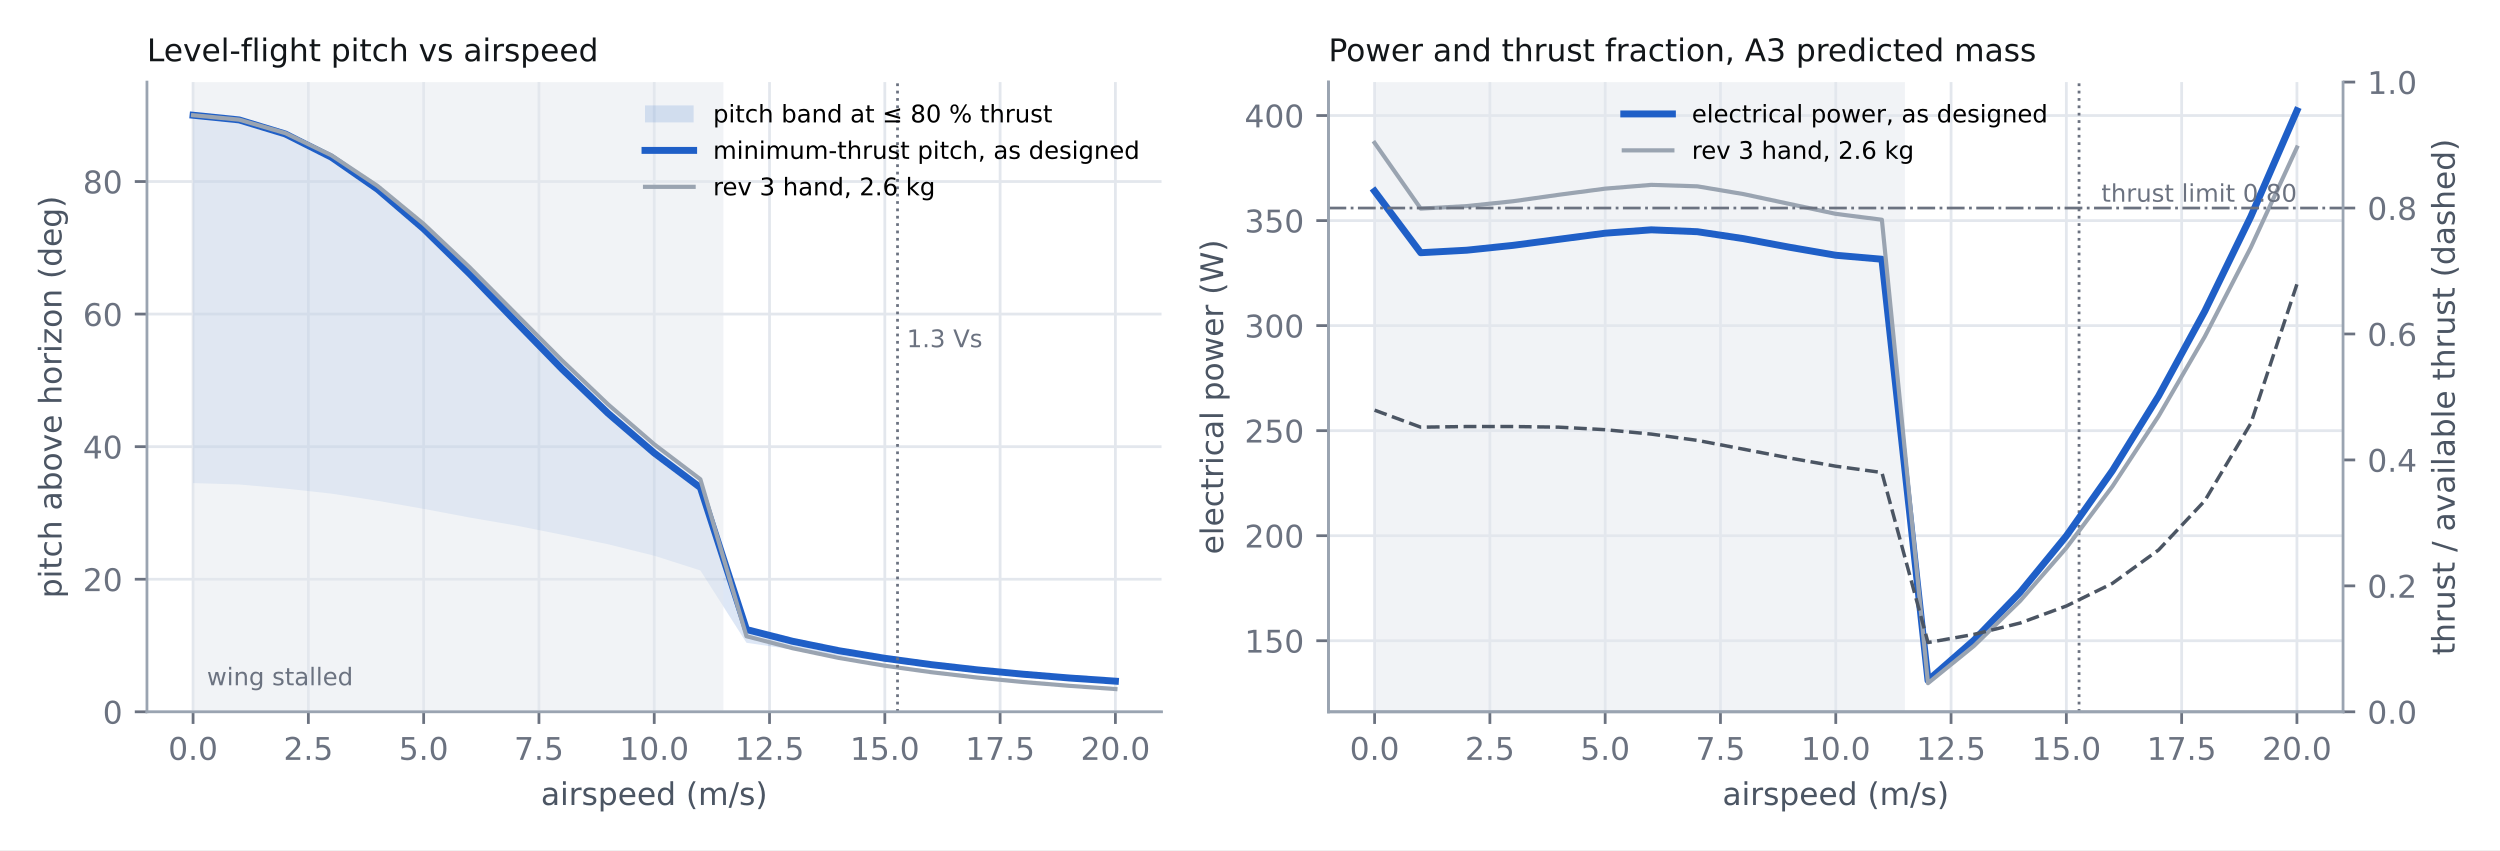
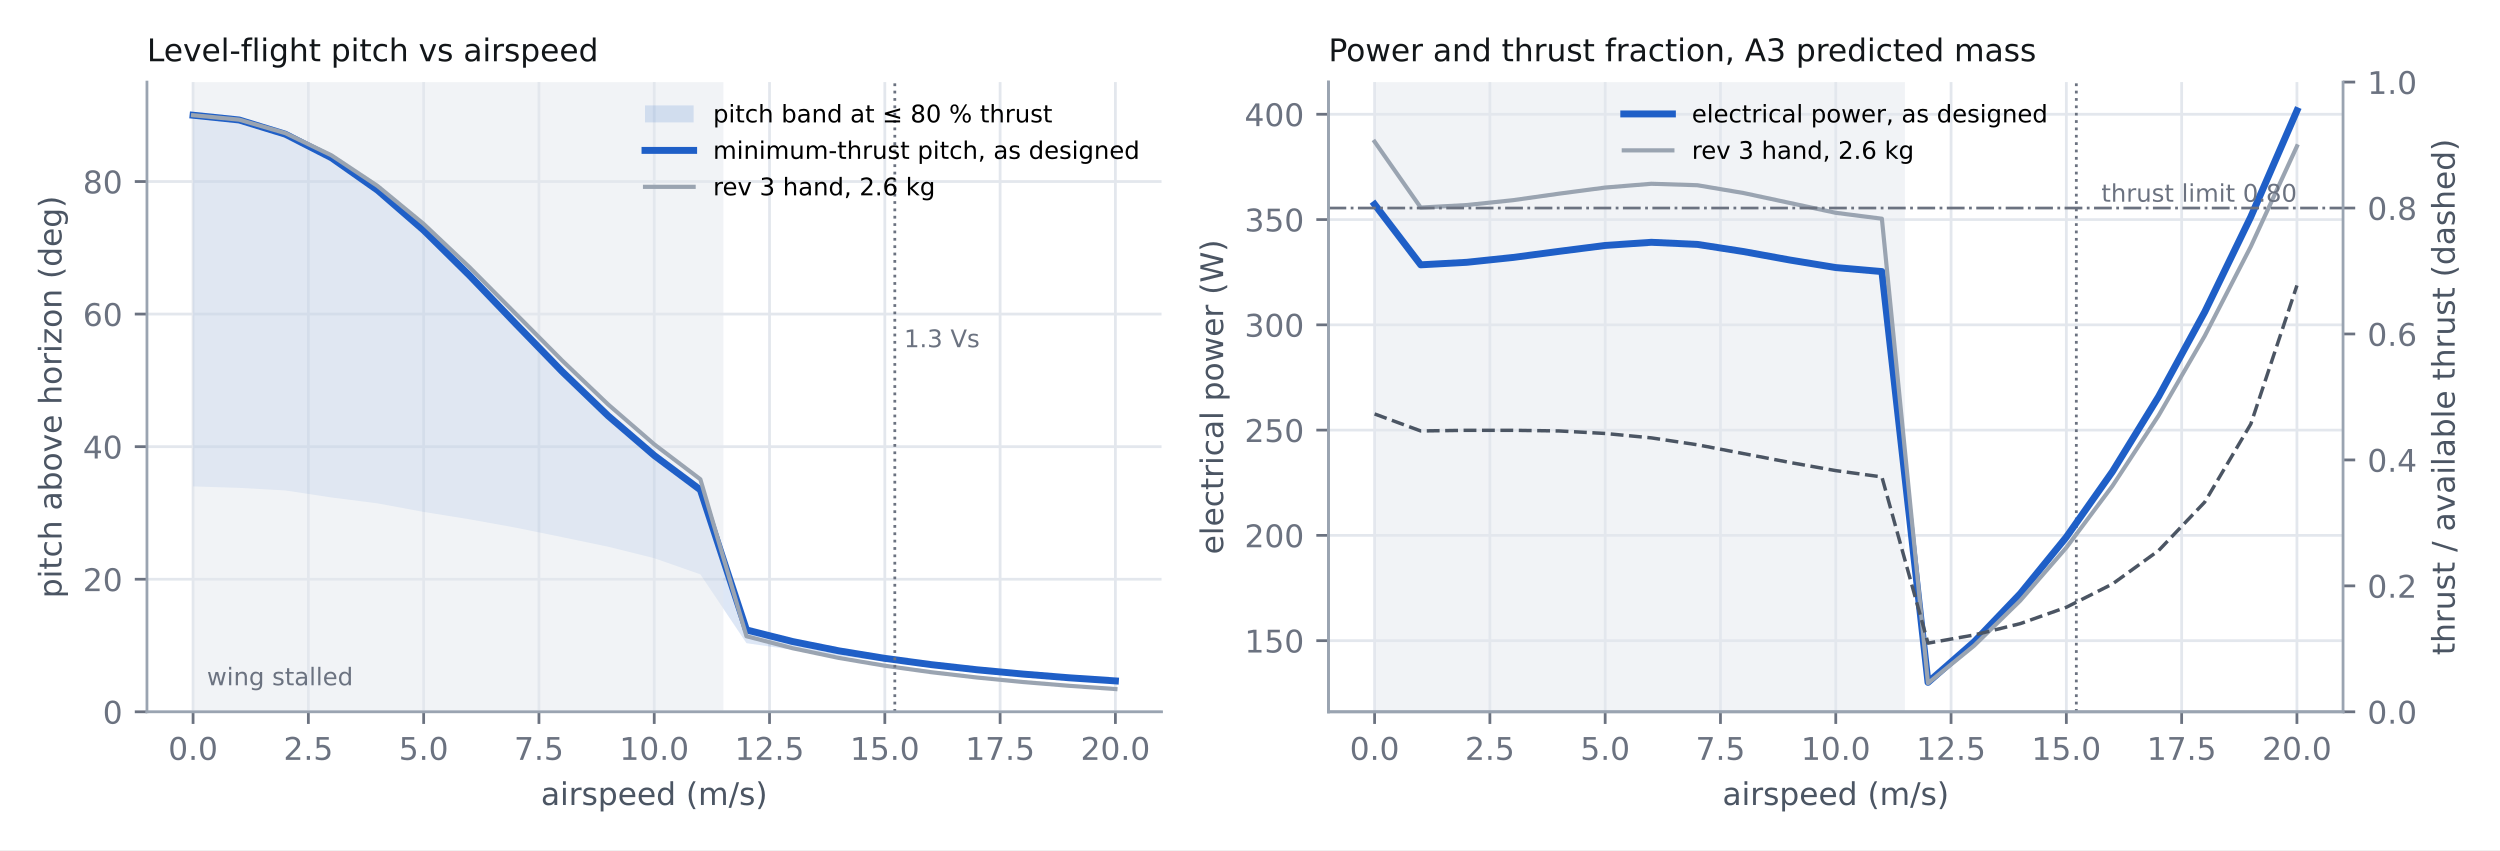
<svg xmlns="http://www.w3.org/2000/svg" xmlns:xlink="http://www.w3.org/1999/xlink" width="720pt" height="244.8pt" viewBox="0 0 720 244.8" version="1.1">
  <defs>
    <style type="text/css">*{stroke-linejoin: round; stroke-linecap: butt}</style>
  </defs>
  <g id="figure_1">
    <g id="patch_1">
      <path d="M 0 244.8  L 720 244.8  L 720 0  L 0 0  z " style="fill: #ffffff" />
    </g>
    <g id="axes_1">
      <g id="patch_2">
        <path d="M 42.322 204.998  L 334.519 204.998  L 334.519 23.64  L 42.322 23.64  z " style="fill: #ffffff" />
      </g>
      <g id="matplotlib.axis_1">
        <g id="xtick_1">
          <g id="line2d_1">
-             <path d="M 55.604 204.998  L 55.604 23.64  " clip-path="url(#p3318be3f38)" style="fill: none; stroke: #e3e7ed; stroke-width: 0.8; stroke-linecap: square" />
+             <path d="M 55.604 204.998  L 55.604 23.64  " clip-path="url(#pf55173ad56)" style="fill: none; stroke: #e3e7ed; stroke-width: 0.8; stroke-linecap: square" />
          </g>
          <g id="line2d_2">
            <defs>
-               <path id="m9aa415dd50" d="M 0 0  L 0 3.5  " style="stroke: #6b7280; stroke-width: 0.8" />
+               <path id="m3f10b48de3" d="M 0 0  L 0 3.5  " style="stroke: #6b7280; stroke-width: 0.8" />
            </defs>
            <g>
-               <use xlink:href="#m9aa415dd50" x="55.604" y="204.998" style="fill: #6b7280; stroke: #6b7280; stroke-width: 0.8" />
+               <use xlink:href="#m3f10b48de3" x="55.604" y="204.998" style="fill: #6b7280; stroke: #6b7280; stroke-width: 0.8" />
            </g>
          </g>
          <g id="text_1">
            <text style="font-size: 9px; font-family: 'IBM Plex Sans', 'DejaVu Sans'; text-anchor: middle; fill: #6b7280" x="55.604" y="218.836" transform="rotate(-0 55.60378 218.8358)">0.0</text>
          </g>
        </g>
        <g id="xtick_2">
          <g id="line2d_3">
-             <path d="M 88.808 204.998  L 88.808 23.64  " clip-path="url(#p3318be3f38)" style="fill: none; stroke: #e3e7ed; stroke-width: 0.8; stroke-linecap: square" />
+             <path d="M 88.808 204.998  L 88.808 23.64  " clip-path="url(#pf55173ad56)" style="fill: none; stroke: #e3e7ed; stroke-width: 0.8; stroke-linecap: square" />
          </g>
          <g id="line2d_4">
            <g>
-               <use xlink:href="#m9aa415dd50" x="88.808" y="204.998" style="fill: #6b7280; stroke: #6b7280; stroke-width: 0.8" />
+               <use xlink:href="#m3f10b48de3" x="88.808" y="204.998" style="fill: #6b7280; stroke: #6b7280; stroke-width: 0.8" />
            </g>
          </g>
          <g id="text_2">
            <text style="font-size: 9px; font-family: 'IBM Plex Sans', 'DejaVu Sans'; text-anchor: middle; fill: #6b7280" x="88.808" y="218.836" transform="rotate(-0 88.80797 218.8358)">2.5</text>
          </g>
        </g>
        <g id="xtick_3">
          <g id="line2d_5">
-             <path d="M 122.012 204.998  L 122.012 23.64  " clip-path="url(#p3318be3f38)" style="fill: none; stroke: #e3e7ed; stroke-width: 0.8; stroke-linecap: square" />
+             <path d="M 122.012 204.998  L 122.012 23.64  " clip-path="url(#pf55173ad56)" style="fill: none; stroke: #e3e7ed; stroke-width: 0.8; stroke-linecap: square" />
          </g>
          <g id="line2d_6">
            <g>
-               <use xlink:href="#m9aa415dd50" x="122.012" y="204.998" style="fill: #6b7280; stroke: #6b7280; stroke-width: 0.8" />
+               <use xlink:href="#m3f10b48de3" x="122.012" y="204.998" style="fill: #6b7280; stroke: #6b7280; stroke-width: 0.8" />
            </g>
          </g>
          <g id="text_3">
            <text style="font-size: 9px; font-family: 'IBM Plex Sans', 'DejaVu Sans'; text-anchor: middle; fill: #6b7280" x="122.012" y="218.836" transform="rotate(-0 122.0122 218.8358)">5.0</text>
          </g>
        </g>
        <g id="xtick_4">
          <g id="line2d_7">
-             <path d="M 155.216 204.998  L 155.216 23.64  " clip-path="url(#p3318be3f38)" style="fill: none; stroke: #e3e7ed; stroke-width: 0.8; stroke-linecap: square" />
+             <path d="M 155.216 204.998  L 155.216 23.64  " clip-path="url(#pf55173ad56)" style="fill: none; stroke: #e3e7ed; stroke-width: 0.8; stroke-linecap: square" />
          </g>
          <g id="line2d_8">
            <g>
-               <use xlink:href="#m9aa415dd50" x="155.216" y="204.998" style="fill: #6b7280; stroke: #6b7280; stroke-width: 0.8" />
+               <use xlink:href="#m3f10b48de3" x="155.216" y="204.998" style="fill: #6b7280; stroke: #6b7280; stroke-width: 0.8" />
            </g>
          </g>
          <g id="text_4">
            <text style="font-size: 9px; font-family: 'IBM Plex Sans', 'DejaVu Sans'; text-anchor: middle; fill: #6b7280" x="155.216" y="218.836" transform="rotate(-0 155.2163 218.8358)">7.5</text>
          </g>
        </g>
        <g id="xtick_5">
          <g id="line2d_9">
-             <path d="M 188.421 204.998  L 188.421 23.64  " clip-path="url(#p3318be3f38)" style="fill: none; stroke: #e3e7ed; stroke-width: 0.8; stroke-linecap: square" />
+             <path d="M 188.421 204.998  L 188.421 23.64  " clip-path="url(#pf55173ad56)" style="fill: none; stroke: #e3e7ed; stroke-width: 0.8; stroke-linecap: square" />
          </g>
          <g id="line2d_10">
            <g>
-               <use xlink:href="#m9aa415dd50" x="188.421" y="204.998" style="fill: #6b7280; stroke: #6b7280; stroke-width: 0.8" />
+               <use xlink:href="#m3f10b48de3" x="188.421" y="204.998" style="fill: #6b7280; stroke: #6b7280; stroke-width: 0.8" />
            </g>
          </g>
          <g id="text_5">
            <text style="font-size: 9px; font-family: 'IBM Plex Sans', 'DejaVu Sans'; text-anchor: middle; fill: #6b7280" x="188.421" y="218.836" transform="rotate(-0 188.4205 218.8358)">10.0</text>
          </g>
        </g>
        <g id="xtick_6">
          <g id="line2d_11">
-             <path d="M 221.625 204.998  L 221.625 23.64  " clip-path="url(#p3318be3f38)" style="fill: none; stroke: #e3e7ed; stroke-width: 0.8; stroke-linecap: square" />
+             <path d="M 221.625 204.998  L 221.625 23.64  " clip-path="url(#pf55173ad56)" style="fill: none; stroke: #e3e7ed; stroke-width: 0.8; stroke-linecap: square" />
          </g>
          <g id="line2d_12">
            <g>
-               <use xlink:href="#m9aa415dd50" x="221.625" y="204.998" style="fill: #6b7280; stroke: #6b7280; stroke-width: 0.8" />
+               <use xlink:href="#m3f10b48de3" x="221.625" y="204.998" style="fill: #6b7280; stroke: #6b7280; stroke-width: 0.8" />
            </g>
          </g>
          <g id="text_6">
            <text style="font-size: 9px; font-family: 'IBM Plex Sans', 'DejaVu Sans'; text-anchor: middle; fill: #6b7280" x="221.625" y="218.836" transform="rotate(-0 221.6247 218.8358)">12.5</text>
          </g>
        </g>
        <g id="xtick_7">
          <g id="line2d_13">
-             <path d="M 254.829 204.998  L 254.829 23.64  " clip-path="url(#p3318be3f38)" style="fill: none; stroke: #e3e7ed; stroke-width: 0.8; stroke-linecap: square" />
+             <path d="M 254.829 204.998  L 254.829 23.64  " clip-path="url(#pf55173ad56)" style="fill: none; stroke: #e3e7ed; stroke-width: 0.8; stroke-linecap: square" />
          </g>
          <g id="line2d_14">
            <g>
-               <use xlink:href="#m9aa415dd50" x="254.829" y="204.998" style="fill: #6b7280; stroke: #6b7280; stroke-width: 0.8" />
+               <use xlink:href="#m3f10b48de3" x="254.829" y="204.998" style="fill: #6b7280; stroke: #6b7280; stroke-width: 0.8" />
            </g>
          </g>
          <g id="text_7">
            <text style="font-size: 9px; font-family: 'IBM Plex Sans', 'DejaVu Sans'; text-anchor: middle; fill: #6b7280" x="254.829" y="218.836" transform="rotate(-0 254.8289 218.8358)">15.0</text>
          </g>
        </g>
        <g id="xtick_8">
          <g id="line2d_15">
-             <path d="M 288.033 204.998  L 288.033 23.64  " clip-path="url(#p3318be3f38)" style="fill: none; stroke: #e3e7ed; stroke-width: 0.8; stroke-linecap: square" />
+             <path d="M 288.033 204.998  L 288.033 23.64  " clip-path="url(#pf55173ad56)" style="fill: none; stroke: #e3e7ed; stroke-width: 0.8; stroke-linecap: square" />
          </g>
          <g id="line2d_16">
            <g>
-               <use xlink:href="#m9aa415dd50" x="288.033" y="204.998" style="fill: #6b7280; stroke: #6b7280; stroke-width: 0.8" />
+               <use xlink:href="#m3f10b48de3" x="288.033" y="204.998" style="fill: #6b7280; stroke: #6b7280; stroke-width: 0.8" />
            </g>
          </g>
          <g id="text_8">
            <text style="font-size: 9px; font-family: 'IBM Plex Sans', 'DejaVu Sans'; text-anchor: middle; fill: #6b7280" x="288.033" y="218.836" transform="rotate(-0 288.0331 218.8358)">17.5</text>
          </g>
        </g>
        <g id="xtick_9">
          <g id="line2d_17">
-             <path d="M 321.237 204.998  L 321.237 23.64  " clip-path="url(#p3318be3f38)" style="fill: none; stroke: #e3e7ed; stroke-width: 0.8; stroke-linecap: square" />
+             <path d="M 321.237 204.998  L 321.237 23.64  " clip-path="url(#pf55173ad56)" style="fill: none; stroke: #e3e7ed; stroke-width: 0.8; stroke-linecap: square" />
          </g>
          <g id="line2d_18">
            <g>
-               <use xlink:href="#m9aa415dd50" x="321.237" y="204.998" style="fill: #6b7280; stroke: #6b7280; stroke-width: 0.8" />
+               <use xlink:href="#m3f10b48de3" x="321.237" y="204.998" style="fill: #6b7280; stroke: #6b7280; stroke-width: 0.8" />
            </g>
          </g>
          <g id="text_9">
            <text style="font-size: 9px; font-family: 'IBM Plex Sans', 'DejaVu Sans'; text-anchor: middle; fill: #6b7280" x="321.237" y="218.836" transform="rotate(-0 321.2373 218.8358)">20.0</text>
          </g>
        </g>
        <g id="text_10">
          <text style="font-size: 9px; font-family: 'IBM Plex Sans', 'DejaVu Sans'; text-anchor: middle; fill: #4b5563" x="188.421" y="231.836" transform="rotate(-0 188.4205 231.8365)">airspeed (m/s)</text>
        </g>
      </g>
      <g id="matplotlib.axis_2">
        <g id="ytick_1">
          <g id="line2d_19">
-             <path d="M 42.322 204.998  L 334.519 204.998  " clip-path="url(#p3318be3f38)" style="fill: none; stroke: #e3e7ed; stroke-width: 0.8; stroke-linecap: square" />
+             <path d="M 42.322 204.998  L 334.519 204.998  " clip-path="url(#pf55173ad56)" style="fill: none; stroke: #e3e7ed; stroke-width: 0.8; stroke-linecap: square" />
          </g>
          <g id="line2d_20">
            <defs>
-               <path id="mf97dd517e5" d="M 0 0  L -3.5 0  " style="stroke: #6b7280; stroke-width: 0.8" />
+               <path id="m87f8a9f31e" d="M 0 0  L -3.5 0  " style="stroke: #6b7280; stroke-width: 0.8" />
            </defs>
            <g>
-               <use xlink:href="#mf97dd517e5" x="42.322" y="204.998" style="fill: #6b7280; stroke: #6b7280; stroke-width: 0.8" />
+               <use xlink:href="#m87f8a9f31e" x="42.322" y="204.998" style="fill: #6b7280; stroke: #6b7280; stroke-width: 0.8" />
            </g>
          </g>
          <g id="text_11">
            <text style="font-size: 9px; font-family: 'IBM Plex Sans', 'DejaVu Sans'; text-anchor: end; fill: #6b7280" x="35.322" y="208.417" transform="rotate(-0 35.32211 208.4168)">0</text>
          </g>
        </g>
        <g id="ytick_2">
          <g id="line2d_21">
-             <path d="M 42.322 166.817  L 334.519 166.817  " clip-path="url(#p3318be3f38)" style="fill: none; stroke: #e3e7ed; stroke-width: 0.8; stroke-linecap: square" />
+             <path d="M 42.322 166.817  L 334.519 166.817  " clip-path="url(#pf55173ad56)" style="fill: none; stroke: #e3e7ed; stroke-width: 0.8; stroke-linecap: square" />
          </g>
          <g id="line2d_22">
            <g>
-               <use xlink:href="#mf97dd517e5" x="42.322" y="166.817" style="fill: #6b7280; stroke: #6b7280; stroke-width: 0.8" />
+               <use xlink:href="#m87f8a9f31e" x="42.322" y="166.817" style="fill: #6b7280; stroke: #6b7280; stroke-width: 0.8" />
            </g>
          </g>
          <g id="text_12">
            <text style="font-size: 9px; font-family: 'IBM Plex Sans', 'DejaVu Sans'; text-anchor: end; fill: #6b7280" x="35.322" y="170.236" transform="rotate(-0 35.32211 170.2362)">20</text>
          </g>
        </g>
        <g id="ytick_3">
          <g id="line2d_23">
-             <path d="M 42.322 128.637  L 334.519 128.637  " clip-path="url(#p3318be3f38)" style="fill: none; stroke: #e3e7ed; stroke-width: 0.8; stroke-linecap: square" />
+             <path d="M 42.322 128.637  L 334.519 128.637  " clip-path="url(#pf55173ad56)" style="fill: none; stroke: #e3e7ed; stroke-width: 0.8; stroke-linecap: square" />
          </g>
          <g id="line2d_24">
            <g>
-               <use xlink:href="#mf97dd517e5" x="42.322" y="128.637" style="fill: #6b7280; stroke: #6b7280; stroke-width: 0.8" />
+               <use xlink:href="#m87f8a9f31e" x="42.322" y="128.637" style="fill: #6b7280; stroke: #6b7280; stroke-width: 0.8" />
            </g>
          </g>
          <g id="text_13">
            <text style="font-size: 9px; font-family: 'IBM Plex Sans', 'DejaVu Sans'; text-anchor: end; fill: #6b7280" x="35.322" y="132.056" transform="rotate(-0 35.32211 132.0556)">40</text>
          </g>
        </g>
        <g id="ytick_4">
          <g id="line2d_25">
-             <path d="M 42.322 90.456  L 334.519 90.456  " clip-path="url(#p3318be3f38)" style="fill: none; stroke: #e3e7ed; stroke-width: 0.8; stroke-linecap: square" />
+             <path d="M 42.322 90.456  L 334.519 90.456  " clip-path="url(#pf55173ad56)" style="fill: none; stroke: #e3e7ed; stroke-width: 0.8; stroke-linecap: square" />
          </g>
          <g id="line2d_26">
            <g>
-               <use xlink:href="#mf97dd517e5" x="42.322" y="90.456" style="fill: #6b7280; stroke: #6b7280; stroke-width: 0.8" />
+               <use xlink:href="#m87f8a9f31e" x="42.322" y="90.456" style="fill: #6b7280; stroke: #6b7280; stroke-width: 0.8" />
            </g>
          </g>
          <g id="text_14">
            <text style="font-size: 9px; font-family: 'IBM Plex Sans', 'DejaVu Sans'; text-anchor: end; fill: #6b7280" x="35.322" y="93.875" transform="rotate(-0 35.32211 93.87501)">60</text>
          </g>
        </g>
        <g id="ytick_5">
          <g id="line2d_27">
-             <path d="M 42.322 52.275  L 334.519 52.275  " clip-path="url(#p3318be3f38)" style="fill: none; stroke: #e3e7ed; stroke-width: 0.8; stroke-linecap: square" />
+             <path d="M 42.322 52.275  L 334.519 52.275  " clip-path="url(#pf55173ad56)" style="fill: none; stroke: #e3e7ed; stroke-width: 0.8; stroke-linecap: square" />
          </g>
          <g id="line2d_28">
            <g>
-               <use xlink:href="#mf97dd517e5" x="42.322" y="52.275" style="fill: #6b7280; stroke: #6b7280; stroke-width: 0.8" />
+               <use xlink:href="#m87f8a9f31e" x="42.322" y="52.275" style="fill: #6b7280; stroke: #6b7280; stroke-width: 0.8" />
            </g>
          </g>
          <g id="text_15">
            <text style="font-size: 9px; font-family: 'IBM Plex Sans', 'DejaVu Sans'; text-anchor: end; fill: #6b7280" x="35.322" y="55.694" transform="rotate(-0 35.32211 55.6944)">80</text>
          </g>
        </g>
        <g id="text_16">
          <text style="font-size: 9px; font-family: 'IBM Plex Sans', 'DejaVu Sans'; text-anchor: middle; fill: #4b5563" x="17.707" y="114.319" transform="rotate(-90 17.7075 114.3189)">pitch above horizon (deg)</text>
        </g>
      </g>
      <g id="FillBetweenPolyCollection_1">
        <defs>
-           <path id="meea55d2620" d="M 55.604 -211.615  L 55.604 -105.664  L 68.885 -105.263  L 82.167 -104.079  L 95.449 -102.628  L 108.73 -100.567  L 122.012 -98.238  L 135.294 -95.737  L 148.576 -93.446  L 161.857 -90.792  L 175.139 -88.043  L 188.421 -84.741  L 201.702 -80.503  L 214.984 -59.675  L 228.266 -57.728  L 241.547 -55.972  L 254.829 -54.253  L 268.111 -52.917  L 281.392 -51.409  L 294.674 -50.626  L 307.956 -49.538  L 321.237 -48.622  L 321.237 -48.622  L 321.237 -48.622  L 307.956 -49.538  L 294.674 -50.626  L 281.392 -51.886  L 268.111 -53.394  L 254.829 -55.208  L 241.547 -57.403  L 228.266 -60.114  L 214.984 -63.493  L 201.702 -104.366  L 188.421 -114.331  L 175.139 -125.747  L 161.857 -138.518  L 148.576 -152.149  L 135.294 -165.894  L 122.012 -178.894  L 108.73 -190.291  L 95.449 -199.512  L 82.167 -206.212  L 68.885 -210.259  L 55.604 -211.615  z " />
+           <path id="m0f2bcbe0e0" d="M 55.604 -211.615  L 55.604 -104.709  L 68.885 -104.289  L 82.167 -103.545  L 95.449 -101.521  L 108.73 -99.822  L 122.012 -97.359  L 135.294 -95.221  L 148.576 -92.816  L 161.857 -90.105  L 175.139 -87.337  L 188.421 -84.034  L 201.702 -79.376  L 214.984 -59.561  L 228.266 -57.652  L 241.547 -55.933  L 254.829 -54.234  L 268.111 -52.917  L 281.392 -51.428  L 294.674 -50.664  L 307.956 -49.595  L 321.237 -48.698  L 321.237 -48.698  L 321.237 -48.698  L 307.956 -49.595  L 294.674 -50.664  L 281.392 -51.905  L 268.111 -53.394  L 254.829 -55.189  L 241.547 -57.365  L 228.266 -60.038  L 214.984 -63.379  L 201.702 -103.716  L 188.421 -113.624  L 175.139 -125.04  L 161.857 -137.831  L 148.576 -151.519  L 135.294 -165.378  L 122.012 -178.493  L 108.73 -190.024  L 95.449 -199.359  L 82.167 -206.155  L 68.885 -210.24  L 55.604 -211.615  z " />
        </defs>
-         <g clip-path="url(#p3318be3f38)">
-           <use xlink:href="#meea55d2620" x="0" y="244.8" style="fill: #1f5fc7; fill-opacity: 0.15" />
+         <g clip-path="url(#pf55173ad56)">
+           <use xlink:href="#m0f2bcbe0e0" x="0" y="244.8" style="fill: #1f5fc7; fill-opacity: 0.15" />
        </g>
      </g>
      <g id="patch_3">
-         <path d="M 55.604 204.998  L 208.343 204.998  L 208.343 23.64  L 55.604 23.64  z " clip-path="url(#p3318be3f38)" style="fill: #e3e7ed; opacity: 0.5" />
+         <path d="M 55.604 204.998  L 208.343 204.998  L 208.343 23.64  L 55.604 23.64  z " clip-path="url(#pf55173ad56)" style="fill: #e3e7ed; opacity: 0.5" />
      </g>
      <g id="line2d_29">
-         <path d="M 55.604 33.185  L 68.885 34.541  L 82.167 38.588  L 95.449 45.288  L 108.73 54.509  L 122.012 65.906  L 135.294 78.906  L 148.576 92.651  L 161.857 106.282  L 175.139 119.053  L 188.421 130.469  L 201.702 140.434  L 214.984 181.307  L 228.266 184.686  L 241.547 187.397  L 254.829 189.592  L 268.111 191.406  L 281.392 192.914  L 294.674 194.174  L 307.956 195.262  L 321.237 196.178  " clip-path="url(#p3318be3f38)" style="fill: none; stroke: #1f5fc7; stroke-width: 2; stroke-linecap: square" />
+         <path d="M 55.604 33.185  L 68.885 34.56  L 82.167 38.645  L 95.449 45.441  L 108.73 54.776  L 122.012 66.307  L 135.294 79.422  L 148.576 93.281  L 161.857 106.969  L 175.139 119.76  L 188.421 131.176  L 201.702 141.084  L 214.984 181.421  L 228.266 184.762  L 241.547 187.435  L 254.829 189.611  L 268.111 191.406  L 281.392 192.895  L 294.674 194.136  L 307.956 195.205  L 321.237 196.102  " clip-path="url(#pf55173ad56)" style="fill: none; stroke: #1f5fc7; stroke-width: 2; stroke-linecap: square" />
      </g>
      <g id="line2d_30">
-         <path d="M 55.604 33.185  L 68.885 34.464  L 82.167 38.34  L 95.449 44.735  L 108.73 53.555  L 122.012 64.493  L 135.294 77.036  L 148.576 90.418  L 161.857 103.8  L 175.139 116.476  L 188.421 127.969  L 201.702 138.029  L 214.984 183.235  L 228.266 186.69  L 241.547 189.477  L 254.829 191.73  L 268.111 193.582  L 281.392 195.128  L 294.674 196.426  L 307.956 197.514  L 321.237 198.45  " clip-path="url(#p3318be3f38)" style="fill: none; stroke: #9aa4b1; stroke-width: 1.2; stroke-linecap: square" />
+         <path d="M 55.604 33.185  L 68.885 34.464  L 82.167 38.34  L 95.449 44.735  L 108.73 53.555  L 122.012 64.493  L 135.294 77.036  L 148.576 90.418  L 161.857 103.8  L 175.139 116.476  L 188.421 127.969  L 201.702 138.029  L 214.984 183.235  L 228.266 186.69  L 241.547 189.477  L 254.829 191.73  L 268.111 193.582  L 281.392 195.128  L 294.674 196.426  L 307.956 197.514  L 321.237 198.45  " clip-path="url(#pf55173ad56)" style="fill: none; stroke: #9aa4b1; stroke-width: 1.2; stroke-linecap: square" />
      </g>
      <g id="line2d_31">
-         <path d="M 258.487 204.998  L 258.487 23.64  " clip-path="url(#p3318be3f38)" style="fill: none; stroke-dasharray: 0.8,1.32; stroke-dashoffset: 0; stroke: #6b7280; stroke-width: 0.8" />
+         <path d="M 257.704 204.998  L 257.704 23.64  " clip-path="url(#pf55173ad56)" style="fill: none; stroke-dasharray: 0.8,1.32; stroke-dashoffset: 0; stroke: #6b7280; stroke-width: 0.8" />
      </g>
      <g id="patch_4">
        <path d="M 42.322 204.998  L 42.322 23.64  " style="fill: none; stroke: #9aa4b1; stroke-width: 0.8; stroke-linejoin: miter; stroke-linecap: square" />
      </g>
      <g id="patch_5">
        <path d="M 42.322 204.998  L 334.519 204.998  " style="fill: none; stroke: #9aa4b1; stroke-width: 0.8; stroke-linejoin: miter; stroke-linecap: square" />
      </g>
      <g id="text_17">
        <text style="font-size: 7px; font-family: 'IBM Plex Sans', 'DejaVu Sans'; text-anchor: start; fill: #6b7280" x="59.588" y="197.362" transform="rotate(-0 59.58829 197.3618)">wing stalled</text>
      </g>
      <g id="text_18">
-         <text style="font-size: 7px; font-family: 'IBM Plex Sans', 'DejaVu Sans'; text-anchor: start; fill: #6b7280" x="261.144" y="100.001" transform="rotate(-0 261.1436 100.0012)">1.3 Vs</text>
+         <text style="font-size: 7px; font-family: 'IBM Plex Sans', 'DejaVu Sans'; text-anchor: start; fill: #6b7280" x="260.36" y="100.001" transform="rotate(-0 260.3602 100.0012)">1.3 Vs</text>
      </g>
      <g id="text_19">
        <text style="font-size: 9px; font-family: 'IBM Plex Sans', 'DejaVu Sans'; text-anchor: start; fill: #121619" x="42.322" y="17.64" transform="rotate(-0 42.32211 17.64)">Level-flight pitch vs airspeed</text>
      </g>
      <g id="legend_1">
        <g id="patch_6">
          <path d="M 185.765 35.259  L 199.765 35.259  L 199.765 30.359  L 185.765 30.359  z " style="fill: #1f5fc7; fill-opacity: 0.15" />
        </g>
        <g id="text_20">
          <text style="font-size: 7px; font-family: 'IBM Plex Sans', 'DejaVu Sans'; text-anchor: start" x="205.365" y="35.259" transform="rotate(-0 205.3646 35.25891)">pitch band at ≤ 80 % thrust</text>
        </g>
        <g id="line2d_32">
          <path d="M 185.765 43.309  L 192.765 43.309  L 199.765 43.309  " style="fill: none; stroke: #1f5fc7; stroke-width: 2; stroke-linecap: square" />
        </g>
        <g id="text_21">
          <text style="font-size: 7px; font-family: 'IBM Plex Sans', 'DejaVu Sans'; text-anchor: start" x="205.365" y="45.759" transform="rotate(-0 205.3646 45.75945)">minimum-thrust pitch, as designed</text>
        </g>
        <g id="line2d_33">
          <path d="M 185.765 53.81  L 192.765 53.81  L 199.765 53.81  " style="fill: none; stroke: #9aa4b1; stroke-width: 1.2; stroke-linecap: square" />
        </g>
        <g id="text_22">
          <text style="font-size: 7px; font-family: 'IBM Plex Sans', 'DejaVu Sans'; text-anchor: start" x="205.365" y="56.26" transform="rotate(-0 205.3646 56.26)">rev 3 hand, 2.6 kg</text>
        </g>
      </g>
    </g>
    <g id="axes_2">
      <g id="patch_7">
        <path d="M 382.601 204.998  L 674.798 204.998  L 674.798 23.64  L 382.601 23.64  z " style="fill: #ffffff" />
      </g>
      <g id="matplotlib.axis_3">
        <g id="xtick_10">
          <g id="line2d_34">
-             <path d="M 395.883 204.998  L 395.883 23.64  " clip-path="url(#p0b0adbf15f)" style="fill: none; stroke: #e3e7ed; stroke-width: 0.8; stroke-linecap: square" />
+             <path d="M 395.883 204.998  L 395.883 23.64  " clip-path="url(#p3e2bcd97e5)" style="fill: none; stroke: #e3e7ed; stroke-width: 0.8; stroke-linecap: square" />
          </g>
          <g id="line2d_35">
            <g>
-               <use xlink:href="#m9aa415dd50" x="395.883" y="204.998" style="fill: #6b7280; stroke: #6b7280; stroke-width: 0.8" />
+               <use xlink:href="#m3f10b48de3" x="395.883" y="204.998" style="fill: #6b7280; stroke: #6b7280; stroke-width: 0.8" />
            </g>
          </g>
          <g id="text_23">
            <text style="font-size: 9px; font-family: 'IBM Plex Sans', 'DejaVu Sans'; text-anchor: middle; fill: #6b7280" x="395.883" y="218.836" transform="rotate(-0 395.8827 218.8358)">0.0</text>
          </g>
        </g>
        <g id="xtick_11">
          <g id="line2d_36">
-             <path d="M 429.087 204.998  L 429.087 23.64  " clip-path="url(#p0b0adbf15f)" style="fill: none; stroke: #e3e7ed; stroke-width: 0.8; stroke-linecap: square" />
+             <path d="M 429.087 204.998  L 429.087 23.64  " clip-path="url(#p3e2bcd97e5)" style="fill: none; stroke: #e3e7ed; stroke-width: 0.8; stroke-linecap: square" />
          </g>
          <g id="line2d_37">
            <g>
-               <use xlink:href="#m9aa415dd50" x="429.087" y="204.998" style="fill: #6b7280; stroke: #6b7280; stroke-width: 0.8" />
+               <use xlink:href="#m3f10b48de3" x="429.087" y="204.998" style="fill: #6b7280; stroke: #6b7280; stroke-width: 0.8" />
            </g>
          </g>
          <g id="text_24">
            <text style="font-size: 9px; font-family: 'IBM Plex Sans', 'DejaVu Sans'; text-anchor: middle; fill: #6b7280" x="429.087" y="218.836" transform="rotate(-0 429.0869 218.8358)">2.5</text>
          </g>
        </g>
        <g id="xtick_12">
          <g id="line2d_38">
-             <path d="M 462.291 204.998  L 462.291 23.64  " clip-path="url(#p0b0adbf15f)" style="fill: none; stroke: #e3e7ed; stroke-width: 0.8; stroke-linecap: square" />
+             <path d="M 462.291 204.998  L 462.291 23.64  " clip-path="url(#p3e2bcd97e5)" style="fill: none; stroke: #e3e7ed; stroke-width: 0.8; stroke-linecap: square" />
          </g>
          <g id="line2d_39">
            <g>
-               <use xlink:href="#m9aa415dd50" x="462.291" y="204.998" style="fill: #6b7280; stroke: #6b7280; stroke-width: 0.8" />
+               <use xlink:href="#m3f10b48de3" x="462.291" y="204.998" style="fill: #6b7280; stroke: #6b7280; stroke-width: 0.8" />
            </g>
          </g>
          <g id="text_25">
            <text style="font-size: 9px; font-family: 'IBM Plex Sans', 'DejaVu Sans'; text-anchor: middle; fill: #6b7280" x="462.291" y="218.836" transform="rotate(-0 462.2911 218.8358)">5.0</text>
          </g>
        </g>
        <g id="xtick_13">
          <g id="line2d_40">
-             <path d="M 495.495 204.998  L 495.495 23.64  " clip-path="url(#p0b0adbf15f)" style="fill: none; stroke: #e3e7ed; stroke-width: 0.8; stroke-linecap: square" />
+             <path d="M 495.495 204.998  L 495.495 23.64  " clip-path="url(#p3e2bcd97e5)" style="fill: none; stroke: #e3e7ed; stroke-width: 0.8; stroke-linecap: square" />
          </g>
          <g id="line2d_41">
            <g>
-               <use xlink:href="#m9aa415dd50" x="495.495" y="204.998" style="fill: #6b7280; stroke: #6b7280; stroke-width: 0.8" />
+               <use xlink:href="#m3f10b48de3" x="495.495" y="204.998" style="fill: #6b7280; stroke: #6b7280; stroke-width: 0.8" />
            </g>
          </g>
          <g id="text_26">
            <text style="font-size: 9px; font-family: 'IBM Plex Sans', 'DejaVu Sans'; text-anchor: middle; fill: #6b7280" x="495.495" y="218.836" transform="rotate(-0 495.4953 218.8358)">7.5</text>
          </g>
        </g>
        <g id="xtick_14">
          <g id="line2d_42">
-             <path d="M 528.699 204.998  L 528.699 23.64  " clip-path="url(#p0b0adbf15f)" style="fill: none; stroke: #e3e7ed; stroke-width: 0.8; stroke-linecap: square" />
+             <path d="M 528.699 204.998  L 528.699 23.64  " clip-path="url(#p3e2bcd97e5)" style="fill: none; stroke: #e3e7ed; stroke-width: 0.8; stroke-linecap: square" />
          </g>
          <g id="line2d_43">
            <g>
-               <use xlink:href="#m9aa415dd50" x="528.699" y="204.998" style="fill: #6b7280; stroke: #6b7280; stroke-width: 0.8" />
+               <use xlink:href="#m3f10b48de3" x="528.699" y="204.998" style="fill: #6b7280; stroke: #6b7280; stroke-width: 0.8" />
            </g>
          </g>
          <g id="text_27">
            <text style="font-size: 9px; font-family: 'IBM Plex Sans', 'DejaVu Sans'; text-anchor: middle; fill: #6b7280" x="528.699" y="218.836" transform="rotate(-0 528.6995 218.8358)">10.0</text>
          </g>
        </g>
        <g id="xtick_15">
          <g id="line2d_44">
-             <path d="M 561.904 204.998  L 561.904 23.64  " clip-path="url(#p0b0adbf15f)" style="fill: none; stroke: #e3e7ed; stroke-width: 0.8; stroke-linecap: square" />
+             <path d="M 561.904 204.998  L 561.904 23.64  " clip-path="url(#p3e2bcd97e5)" style="fill: none; stroke: #e3e7ed; stroke-width: 0.8; stroke-linecap: square" />
          </g>
          <g id="line2d_45">
            <g>
-               <use xlink:href="#m9aa415dd50" x="561.904" y="204.998" style="fill: #6b7280; stroke: #6b7280; stroke-width: 0.8" />
+               <use xlink:href="#m3f10b48de3" x="561.904" y="204.998" style="fill: #6b7280; stroke: #6b7280; stroke-width: 0.8" />
            </g>
          </g>
          <g id="text_28">
            <text style="font-size: 9px; font-family: 'IBM Plex Sans', 'DejaVu Sans'; text-anchor: middle; fill: #6b7280" x="561.904" y="218.836" transform="rotate(-0 561.9037 218.8358)">12.5</text>
          </g>
        </g>
        <g id="xtick_16">
          <g id="line2d_46">
-             <path d="M 595.108 204.998  L 595.108 23.64  " clip-path="url(#p0b0adbf15f)" style="fill: none; stroke: #e3e7ed; stroke-width: 0.8; stroke-linecap: square" />
+             <path d="M 595.108 204.998  L 595.108 23.64  " clip-path="url(#p3e2bcd97e5)" style="fill: none; stroke: #e3e7ed; stroke-width: 0.8; stroke-linecap: square" />
          </g>
          <g id="line2d_47">
            <g>
-               <use xlink:href="#m9aa415dd50" x="595.108" y="204.998" style="fill: #6b7280; stroke: #6b7280; stroke-width: 0.8" />
+               <use xlink:href="#m3f10b48de3" x="595.108" y="204.998" style="fill: #6b7280; stroke: #6b7280; stroke-width: 0.8" />
            </g>
          </g>
          <g id="text_29">
            <text style="font-size: 9px; font-family: 'IBM Plex Sans', 'DejaVu Sans'; text-anchor: middle; fill: #6b7280" x="595.108" y="218.836" transform="rotate(-0 595.1078 218.8358)">15.0</text>
          </g>
        </g>
        <g id="xtick_17">
          <g id="line2d_48">
-             <path d="M 628.312 204.998  L 628.312 23.64  " clip-path="url(#p0b0adbf15f)" style="fill: none; stroke: #e3e7ed; stroke-width: 0.8; stroke-linecap: square" />
+             <path d="M 628.312 204.998  L 628.312 23.64  " clip-path="url(#p3e2bcd97e5)" style="fill: none; stroke: #e3e7ed; stroke-width: 0.8; stroke-linecap: square" />
          </g>
          <g id="line2d_49">
            <g>
-               <use xlink:href="#m9aa415dd50" x="628.312" y="204.998" style="fill: #6b7280; stroke: #6b7280; stroke-width: 0.8" />
+               <use xlink:href="#m3f10b48de3" x="628.312" y="204.998" style="fill: #6b7280; stroke: #6b7280; stroke-width: 0.8" />
            </g>
          </g>
          <g id="text_30">
            <text style="font-size: 9px; font-family: 'IBM Plex Sans', 'DejaVu Sans'; text-anchor: middle; fill: #6b7280" x="628.312" y="218.836" transform="rotate(-0 628.312 218.8358)">17.5</text>
          </g>
        </g>
        <g id="xtick_18">
          <g id="line2d_50">
-             <path d="M 661.516 204.998  L 661.516 23.64  " clip-path="url(#p0b0adbf15f)" style="fill: none; stroke: #e3e7ed; stroke-width: 0.8; stroke-linecap: square" />
+             <path d="M 661.516 204.998  L 661.516 23.64  " clip-path="url(#p3e2bcd97e5)" style="fill: none; stroke: #e3e7ed; stroke-width: 0.8; stroke-linecap: square" />
          </g>
          <g id="line2d_51">
            <g>
-               <use xlink:href="#m9aa415dd50" x="661.516" y="204.998" style="fill: #6b7280; stroke: #6b7280; stroke-width: 0.8" />
+               <use xlink:href="#m3f10b48de3" x="661.516" y="204.998" style="fill: #6b7280; stroke: #6b7280; stroke-width: 0.8" />
            </g>
          </g>
          <g id="text_31">
            <text style="font-size: 9px; font-family: 'IBM Plex Sans', 'DejaVu Sans'; text-anchor: middle; fill: #6b7280" x="661.516" y="218.836" transform="rotate(-0 661.5162 218.8358)">20.0</text>
          </g>
        </g>
        <g id="text_32">
          <text style="font-size: 9px; font-family: 'IBM Plex Sans', 'DejaVu Sans'; text-anchor: middle; fill: #4b5563" x="528.699" y="231.836" transform="rotate(-0 528.6995 231.8365)">airspeed (m/s)</text>
        </g>
      </g>
      <g id="matplotlib.axis_4">
        <g id="ytick_6">
          <g id="line2d_52">
-             <path d="M 382.601 184.533  L 674.798 184.533  " clip-path="url(#p0b0adbf15f)" style="fill: none; stroke: #e3e7ed; stroke-width: 0.8; stroke-linecap: square" />
+             <path d="M 382.601 184.506  L 674.798 184.506  " clip-path="url(#p3e2bcd97e5)" style="fill: none; stroke: #e3e7ed; stroke-width: 0.8; stroke-linecap: square" />
          </g>
          <g id="line2d_53">
            <g>
-               <use xlink:href="#mf97dd517e5" x="382.601" y="184.533" style="fill: #6b7280; stroke: #6b7280; stroke-width: 0.8" />
+               <use xlink:href="#m87f8a9f31e" x="382.601" y="184.506" style="fill: #6b7280; stroke: #6b7280; stroke-width: 0.8" />
            </g>
          </g>
          <g id="text_33">
-             <text style="font-size: 9px; font-family: 'IBM Plex Sans', 'DejaVu Sans'; text-anchor: end; fill: #6b7280" x="375.601" y="187.952" transform="rotate(-0 375.6011 187.9517)">150</text>
+             <text style="font-size: 9px; font-family: 'IBM Plex Sans', 'DejaVu Sans'; text-anchor: end; fill: #6b7280" x="375.601" y="187.925" transform="rotate(-0 375.6011 187.9247)">150</text>
          </g>
        </g>
        <g id="ytick_7">
          <g id="line2d_54">
-             <path d="M 382.601 154.281  L 674.798 154.281  " clip-path="url(#p0b0adbf15f)" style="fill: none; stroke: #e3e7ed; stroke-width: 0.8; stroke-linecap: square" />
+             <path d="M 382.601 154.187  L 674.798 154.187  " clip-path="url(#p3e2bcd97e5)" style="fill: none; stroke: #e3e7ed; stroke-width: 0.8; stroke-linecap: square" />
          </g>
          <g id="line2d_55">
            <g>
-               <use xlink:href="#mf97dd517e5" x="382.601" y="154.281" style="fill: #6b7280; stroke: #6b7280; stroke-width: 0.8" />
+               <use xlink:href="#m87f8a9f31e" x="382.601" y="154.187" style="fill: #6b7280; stroke: #6b7280; stroke-width: 0.8" />
            </g>
          </g>
          <g id="text_34">
-             <text style="font-size: 9px; font-family: 'IBM Plex Sans', 'DejaVu Sans'; text-anchor: end; fill: #6b7280" x="375.601" y="157.7" transform="rotate(-0 375.6011 157.7002)">200</text>
+             <text style="font-size: 9px; font-family: 'IBM Plex Sans', 'DejaVu Sans'; text-anchor: end; fill: #6b7280" x="375.601" y="157.606" transform="rotate(-0 375.6011 157.6064)">200</text>
          </g>
        </g>
        <g id="ytick_8">
          <g id="line2d_56">
-             <path d="M 382.601 124.03  L 674.798 124.03  " clip-path="url(#p0b0adbf15f)" style="fill: none; stroke: #e3e7ed; stroke-width: 0.8; stroke-linecap: square" />
+             <path d="M 382.601 123.869  L 674.798 123.869  " clip-path="url(#p3e2bcd97e5)" style="fill: none; stroke: #e3e7ed; stroke-width: 0.8; stroke-linecap: square" />
          </g>
          <g id="line2d_57">
            <g>
-               <use xlink:href="#mf97dd517e5" x="382.601" y="124.03" style="fill: #6b7280; stroke: #6b7280; stroke-width: 0.8" />
+               <use xlink:href="#m87f8a9f31e" x="382.601" y="123.869" style="fill: #6b7280; stroke: #6b7280; stroke-width: 0.8" />
            </g>
          </g>
          <g id="text_35">
-             <text style="font-size: 9px; font-family: 'IBM Plex Sans', 'DejaVu Sans'; text-anchor: end; fill: #6b7280" x="375.601" y="127.449" transform="rotate(-0 375.6011 127.4486)">250</text>
+             <text style="font-size: 9px; font-family: 'IBM Plex Sans', 'DejaVu Sans'; text-anchor: end; fill: #6b7280" x="375.601" y="127.288" transform="rotate(-0 375.6011 127.2881)">250</text>
          </g>
        </g>
        <g id="ytick_9">
          <g id="line2d_58">
-             <path d="M 382.601 93.778  L 674.798 93.778  " clip-path="url(#p0b0adbf15f)" style="fill: none; stroke: #e3e7ed; stroke-width: 0.8; stroke-linecap: square" />
+             <path d="M 382.601 93.551  L 674.798 93.551  " clip-path="url(#p3e2bcd97e5)" style="fill: none; stroke: #e3e7ed; stroke-width: 0.8; stroke-linecap: square" />
          </g>
          <g id="line2d_59">
            <g>
-               <use xlink:href="#mf97dd517e5" x="382.601" y="93.778" style="fill: #6b7280; stroke: #6b7280; stroke-width: 0.8" />
+               <use xlink:href="#m87f8a9f31e" x="382.601" y="93.551" style="fill: #6b7280; stroke: #6b7280; stroke-width: 0.8" />
            </g>
          </g>
          <g id="text_36">
-             <text style="font-size: 9px; font-family: 'IBM Plex Sans', 'DejaVu Sans'; text-anchor: end; fill: #6b7280" x="375.601" y="97.197" transform="rotate(-0 375.6011 97.1971)">300</text>
+             <text style="font-size: 9px; font-family: 'IBM Plex Sans', 'DejaVu Sans'; text-anchor: end; fill: #6b7280" x="375.601" y="96.97" transform="rotate(-0 375.6011 96.96987)">300</text>
          </g>
        </g>
        <g id="ytick_10">
          <g id="line2d_60">
-             <path d="M 382.601 63.527  L 674.798 63.527  " clip-path="url(#p0b0adbf15f)" style="fill: none; stroke: #e3e7ed; stroke-width: 0.8; stroke-linecap: square" />
+             <path d="M 382.601 63.233  L 674.798 63.233  " clip-path="url(#p3e2bcd97e5)" style="fill: none; stroke: #e3e7ed; stroke-width: 0.8; stroke-linecap: square" />
          </g>
          <g id="line2d_61">
            <g>
-               <use xlink:href="#mf97dd517e5" x="382.601" y="63.527" style="fill: #6b7280; stroke: #6b7280; stroke-width: 0.8" />
+               <use xlink:href="#m87f8a9f31e" x="382.601" y="63.233" style="fill: #6b7280; stroke: #6b7280; stroke-width: 0.8" />
            </g>
          </g>
          <g id="text_37">
-             <text style="font-size: 9px; font-family: 'IBM Plex Sans', 'DejaVu Sans'; text-anchor: end; fill: #6b7280" x="375.601" y="66.946" transform="rotate(-0 375.6011 66.94558)">350</text>
+             <text style="font-size: 9px; font-family: 'IBM Plex Sans', 'DejaVu Sans'; text-anchor: end; fill: #6b7280" x="375.601" y="66.652" transform="rotate(-0 375.6011 66.65159)">350</text>
          </g>
        </g>
        <g id="ytick_11">
          <g id="line2d_62">
-             <path d="M 382.601 33.275  L 674.798 33.275  " clip-path="url(#p0b0adbf15f)" style="fill: none; stroke: #e3e7ed; stroke-width: 0.8; stroke-linecap: square" />
+             <path d="M 382.601 32.914  L 674.798 32.914  " clip-path="url(#p3e2bcd97e5)" style="fill: none; stroke: #e3e7ed; stroke-width: 0.8; stroke-linecap: square" />
          </g>
          <g id="line2d_63">
            <g>
-               <use xlink:href="#mf97dd517e5" x="382.601" y="33.275" style="fill: #6b7280; stroke: #6b7280; stroke-width: 0.8" />
+               <use xlink:href="#m87f8a9f31e" x="382.601" y="32.914" style="fill: #6b7280; stroke: #6b7280; stroke-width: 0.8" />
            </g>
          </g>
          <g id="text_38">
-             <text style="font-size: 9px; font-family: 'IBM Plex Sans', 'DejaVu Sans'; text-anchor: end; fill: #6b7280" x="375.601" y="36.694" transform="rotate(-0 375.6011 36.69406)">400</text>
+             <text style="font-size: 9px; font-family: 'IBM Plex Sans', 'DejaVu Sans'; text-anchor: end; fill: #6b7280" x="375.601" y="36.333" transform="rotate(-0 375.6011 36.33331)">400</text>
          </g>
        </g>
        <g id="text_39">
          <text style="font-size: 9px; font-family: 'IBM Plex Sans', 'DejaVu Sans'; text-anchor: middle; fill: #4b5563" x="352.26" y="114.319" transform="rotate(-90 352.2602 114.3189)">electrical power (W)</text>
        </g>
      </g>
      <g id="patch_8">
-         <path d="M 395.883 204.998  L 548.622 204.998  L 548.622 23.64  L 395.883 23.64  z " clip-path="url(#p0b0adbf15f)" style="fill: #e3e7ed; opacity: 0.5" />
+         <path d="M 395.883 204.998  L 548.622 204.998  L 548.622 23.64  L 395.883 23.64  z " clip-path="url(#p3e2bcd97e5)" style="fill: #e3e7ed; opacity: 0.5" />
      </g>
      <g id="line2d_64">
-         <path d="M 598.766 204.998  L 598.766 23.64  " clip-path="url(#p0b0adbf15f)" style="fill: none; stroke-dasharray: 0.8,1.32; stroke-dashoffset: 0; stroke: #6b7280; stroke-width: 0.8" />
+         <path d="M 597.983 204.998  L 597.983 23.64  " clip-path="url(#p3e2bcd97e5)" style="fill: none; stroke-dasharray: 0.8,1.32; stroke-dashoffset: 0; stroke: #6b7280; stroke-width: 0.8" />
      </g>
      <g id="line2d_65">
-         <path d="M 395.883 55.056  L 409.164 72.784  L 422.446 72.058  L 435.728 70.666  L 449.009 68.911  L 462.291 67.157  L 475.573 66.189  L 488.854 66.733  L 502.136 68.73  L 515.418 71.211  L 528.699 73.51  L 541.981 74.659  L 555.263 195.968  L 568.544 184.351  L 581.826 170.557  L 595.108 154.342  L 608.39 135.525  L 621.671 114.047  L 634.953 89.664  L 648.235 62.377  L 661.516 31.884  " clip-path="url(#p0b0adbf15f)" style="fill: none; stroke: #1f5fc7; stroke-width: 2; stroke-linecap: square" />
+         <path d="M 395.883 58.867  L 409.164 76.27  L 422.446 75.542  L 435.728 74.147  L 449.009 72.389  L 462.291 70.691  L 475.573 69.781  L 488.854 70.388  L 502.136 72.449  L 515.418 74.875  L 528.699 77.058  L 541.981 78.21  L 555.263 196.512  L 568.544 184.87  L 581.826 170.984  L 595.108 154.673  L 608.39 135.815  L 621.671 114.228  L 634.953 89.852  L 648.235 62.444  L 661.516 31.884  " clip-path="url(#p3e2bcd97e5)" style="fill: none; stroke: #1f5fc7; stroke-width: 2; stroke-linecap: square" />
      </g>
      <g id="line2d_66">
-         <path d="M 395.883 41.141  L 409.164 60.078  L 422.446 59.352  L 435.728 57.96  L 449.009 56.085  L 462.291 54.33  L 475.573 53.241  L 488.854 53.665  L 502.136 55.903  L 515.418 58.747  L 528.699 61.591  L 541.981 63.285  L 555.263 196.754  L 568.544 185.985  L 581.826 173.037  L 595.108 157.79  L 608.39 140.063  L 621.671 119.855  L 634.953 96.985  L 648.235 71.271  L 661.516 42.472  " clip-path="url(#p0b0adbf15f)" style="fill: none; stroke: #9aa4b1; stroke-width: 1.2; stroke-linecap: square" />
+         <path d="M 395.883 40.797  L 409.164 59.776  L 422.446 59.049  L 435.728 57.654  L 449.009 55.774  L 462.291 54.016  L 475.573 52.924  L 488.854 53.349  L 502.136 55.592  L 515.418 58.442  L 528.699 61.292  L 541.981 62.99  L 555.263 196.754  L 568.544 185.961  L 581.826 172.985  L 595.108 157.704  L 608.39 139.938  L 621.671 119.685  L 634.953 96.765  L 648.235 70.994  L 661.516 42.131  " clip-path="url(#p3e2bcd97e5)" style="fill: none; stroke: #9aa4b1; stroke-width: 1.2; stroke-linecap: square" />
      </g>
      <g id="patch_9">
        <path d="M 382.601 204.998  L 382.601 23.64  " style="fill: none; stroke: #9aa4b1; stroke-width: 0.8; stroke-linejoin: miter; stroke-linecap: square" />
      </g>
      <g id="patch_10">
        <path d="M 382.601 204.998  L 674.798 204.998  " style="fill: none; stroke: #9aa4b1; stroke-width: 0.8; stroke-linejoin: miter; stroke-linecap: square" />
      </g>
      <g id="text_40">
        <text style="font-size: 9px; font-family: 'IBM Plex Sans', 'DejaVu Sans'; text-anchor: start; fill: #121619" x="382.601" y="17.64" transform="rotate(-0 382.6011 17.64)">Power and thrust fraction, A3 predicted mass</text>
      </g>
      <g id="legend_2">
        <g id="line2d_67">
          <path d="M 467.648 32.809  L 474.648 32.809  L 481.648 32.809  " style="fill: none; stroke: #1f5fc7; stroke-width: 2; stroke-linecap: square" />
        </g>
        <g id="text_41">
          <text style="font-size: 7px; font-family: 'IBM Plex Sans', 'DejaVu Sans'; text-anchor: start" x="487.248" y="35.259" transform="rotate(-0 487.248 35.25891)">electrical power, as designed</text>
        </g>
        <g id="line2d_68">
          <path d="M 467.648 43.309  L 474.648 43.309  L 481.648 43.309  " style="fill: none; stroke: #9aa4b1; stroke-width: 1.2; stroke-linecap: square" />
        </g>
        <g id="text_42">
          <text style="font-size: 7px; font-family: 'IBM Plex Sans', 'DejaVu Sans'; text-anchor: start" x="487.248" y="45.759" transform="rotate(-0 487.248 45.75945)">rev 3 hand, 2.6 kg</text>
        </g>
      </g>
    </g>
    <g id="axes_3">
      <g id="matplotlib.axis_5">
        <g id="ytick_12">
          <g id="line2d_69">
            <defs>
-               <path id="mec375c31e0" d="M 0 0  L 3.5 0  " style="stroke: #6b7280; stroke-width: 0.8" />
+               <path id="m6c71360fc7" d="M 0 0  L 3.5 0  " style="stroke: #6b7280; stroke-width: 0.8" />
            </defs>
            <g>
-               <use xlink:href="#mec375c31e0" x="674.798" y="204.998" style="fill: #6b7280; stroke: #6b7280; stroke-width: 0.8" />
+               <use xlink:href="#m6c71360fc7" x="674.798" y="204.998" style="fill: #6b7280; stroke: #6b7280; stroke-width: 0.8" />
            </g>
          </g>
          <g id="text_43">
            <text style="font-size: 9px; font-family: 'IBM Plex Sans', 'DejaVu Sans'; text-anchor: start; fill: #6b7280" x="681.798" y="208.417" transform="rotate(-0 681.7979 208.4168)">0.0</text>
          </g>
        </g>
        <g id="ytick_13">
          <g id="line2d_70">
            <g>
-               <use xlink:href="#mec375c31e0" x="674.798" y="168.726" style="fill: #6b7280; stroke: #6b7280; stroke-width: 0.8" />
+               <use xlink:href="#m6c71360fc7" x="674.798" y="168.726" style="fill: #6b7280; stroke: #6b7280; stroke-width: 0.8" />
            </g>
          </g>
          <g id="text_44">
            <text style="font-size: 9px; font-family: 'IBM Plex Sans', 'DejaVu Sans'; text-anchor: start; fill: #6b7280" x="681.798" y="172.145" transform="rotate(-0 681.7979 172.1453)">0.2</text>
          </g>
        </g>
        <g id="ytick_14">
          <g id="line2d_71">
            <g>
-               <use xlink:href="#mec375c31e0" x="674.798" y="132.455" style="fill: #6b7280; stroke: #6b7280; stroke-width: 0.8" />
+               <use xlink:href="#m6c71360fc7" x="674.798" y="132.455" style="fill: #6b7280; stroke: #6b7280; stroke-width: 0.8" />
            </g>
          </g>
          <g id="text_45">
            <text style="font-size: 9px; font-family: 'IBM Plex Sans', 'DejaVu Sans'; text-anchor: start; fill: #6b7280" x="681.798" y="135.874" transform="rotate(-0 681.7979 135.8737)">0.4</text>
          </g>
        </g>
        <g id="ytick_15">
          <g id="line2d_72">
            <g>
-               <use xlink:href="#mec375c31e0" x="674.798" y="96.183" style="fill: #6b7280; stroke: #6b7280; stroke-width: 0.8" />
+               <use xlink:href="#m6c71360fc7" x="674.798" y="96.183" style="fill: #6b7280; stroke: #6b7280; stroke-width: 0.8" />
            </g>
          </g>
          <g id="text_46">
            <text style="font-size: 9px; font-family: 'IBM Plex Sans', 'DejaVu Sans'; text-anchor: start; fill: #6b7280" x="681.798" y="99.602" transform="rotate(-0 681.7979 99.6021)">0.6</text>
          </g>
        </g>
        <g id="ytick_16">
          <g id="line2d_73">
            <g>
-               <use xlink:href="#mec375c31e0" x="674.798" y="59.912" style="fill: #6b7280; stroke: #6b7280; stroke-width: 0.8" />
+               <use xlink:href="#m6c71360fc7" x="674.798" y="59.912" style="fill: #6b7280; stroke: #6b7280; stroke-width: 0.8" />
            </g>
          </g>
          <g id="text_47">
            <text style="font-size: 9px; font-family: 'IBM Plex Sans', 'DejaVu Sans'; text-anchor: start; fill: #6b7280" x="681.798" y="63.331" transform="rotate(-0 681.7979 63.33052)">0.8</text>
          </g>
        </g>
        <g id="ytick_17">
          <g id="line2d_74">
            <g>
-               <use xlink:href="#mec375c31e0" x="674.798" y="23.64" style="fill: #6b7280; stroke: #6b7280; stroke-width: 0.8" />
+               <use xlink:href="#m6c71360fc7" x="674.798" y="23.64" style="fill: #6b7280; stroke: #6b7280; stroke-width: 0.8" />
            </g>
          </g>
          <g id="text_48">
            <text style="font-size: 9px; font-family: 'IBM Plex Sans', 'DejaVu Sans'; text-anchor: start; fill: #6b7280" x="681.798" y="27.059" transform="rotate(-0 681.7979 27.05895)">1.0</text>
          </g>
        </g>
        <g id="text_49">
          <text style="font-size: 9px; font-family: 'IBM Plex Sans', 'DejaVu Sans'; text-anchor: middle; fill: #4b5563" x="706.949" y="114.319" transform="rotate(-90 706.9493 114.3189)">thrust / available thrust (dashed)</text>
        </g>
      </g>
      <g id="line2d_75">
-         <path d="M 395.883 118.127  L 409.164 123.024  L 422.446 122.843  L 435.728 122.843  L 449.009 123.024  L 462.291 123.75  L 475.573 125.019  L 488.854 126.833  L 502.136 129.372  L 515.418 131.911  L 528.699 134.268  L 541.981 136.082  L 555.263 185.049  L 568.544 182.691  L 581.826 179.426  L 595.108 174.53  L 608.39 168.001  L 621.671 158.389  L 634.953 144.243  L 648.235 121.936  L 661.516 81.856  " clip-path="url(#p0b0adbf15f)" style="fill: none; stroke-dasharray: 3.7,1.6; stroke-dashoffset: 0; stroke: #4b5563" />
+         <path d="M 395.883 119.216  L 409.164 124.112  L 422.446 123.931  L 435.728 123.931  L 449.009 124.112  L 462.291 124.838  L 475.573 126.107  L 488.854 128.102  L 502.136 130.641  L 515.418 133.18  L 528.699 135.538  L 541.981 137.351  L 555.263 185.23  L 568.544 182.872  L 581.826 179.608  L 595.108 174.892  L 608.39 168.182  L 621.671 158.57  L 634.953 144.606  L 648.235 122.117  L 661.516 82.219  " clip-path="url(#p3e2bcd97e5)" style="fill: none; stroke-dasharray: 3.7,1.6; stroke-dashoffset: 0; stroke: #4b5563" />
      </g>
      <g id="line2d_76">
-         <path d="M 382.601 59.912  L 674.798 59.912  " clip-path="url(#p0b0adbf15f)" style="fill: none; stroke-dasharray: 5.12,1.28,0.8,1.28; stroke-dashoffset: 0; stroke: #6b7280; stroke-width: 0.8" />
+         <path d="M 382.601 59.912  L 674.798 59.912  " clip-path="url(#p3e2bcd97e5)" style="fill: none; stroke-dasharray: 5.12,1.28,0.8,1.28; stroke-dashoffset: 0; stroke: #6b7280; stroke-width: 0.8" />
      </g>
      <g id="patch_11">
        <path d="M 382.601 204.998  L 382.601 23.64  " style="fill: none; stroke: #9aa4b1; stroke-width: 0.8; stroke-linejoin: miter; stroke-linecap: square" />
      </g>
      <g id="patch_12">
        <path d="M 674.798 204.998  L 674.798 23.64  " style="fill: none; stroke: #9aa4b1; stroke-width: 0.8; stroke-linejoin: miter; stroke-linecap: square" />
      </g>
      <g id="patch_13">
        <path d="M 382.601 204.998  L 674.798 204.998  " style="fill: none; stroke: #9aa4b1; stroke-width: 0.8; stroke-linejoin: miter; stroke-linecap: square" />
      </g>
      <g id="text_50">
        <text style="font-size: 7px; font-family: 'IBM Plex Sans', 'DejaVu Sans'; text-anchor: end; fill: #6b7280" x="661.516" y="58.098" transform="rotate(-0 661.5162 58.098)">thrust limit 0.80</text>
      </g>
    </g>
  </g>
  <defs>
-     <clipPath id="p3318be3f38">
+     <clipPath id="pf55173ad56">
      <rect x="42.322" y="23.64" width="292.197" height="181.358" />
    </clipPath>
-     <clipPath id="p0b0adbf15f">
+     <clipPath id="p3e2bcd97e5">
      <rect x="382.601" y="23.64" width="292.197" height="181.358" />
    </clipPath>
  </defs>
</svg>
